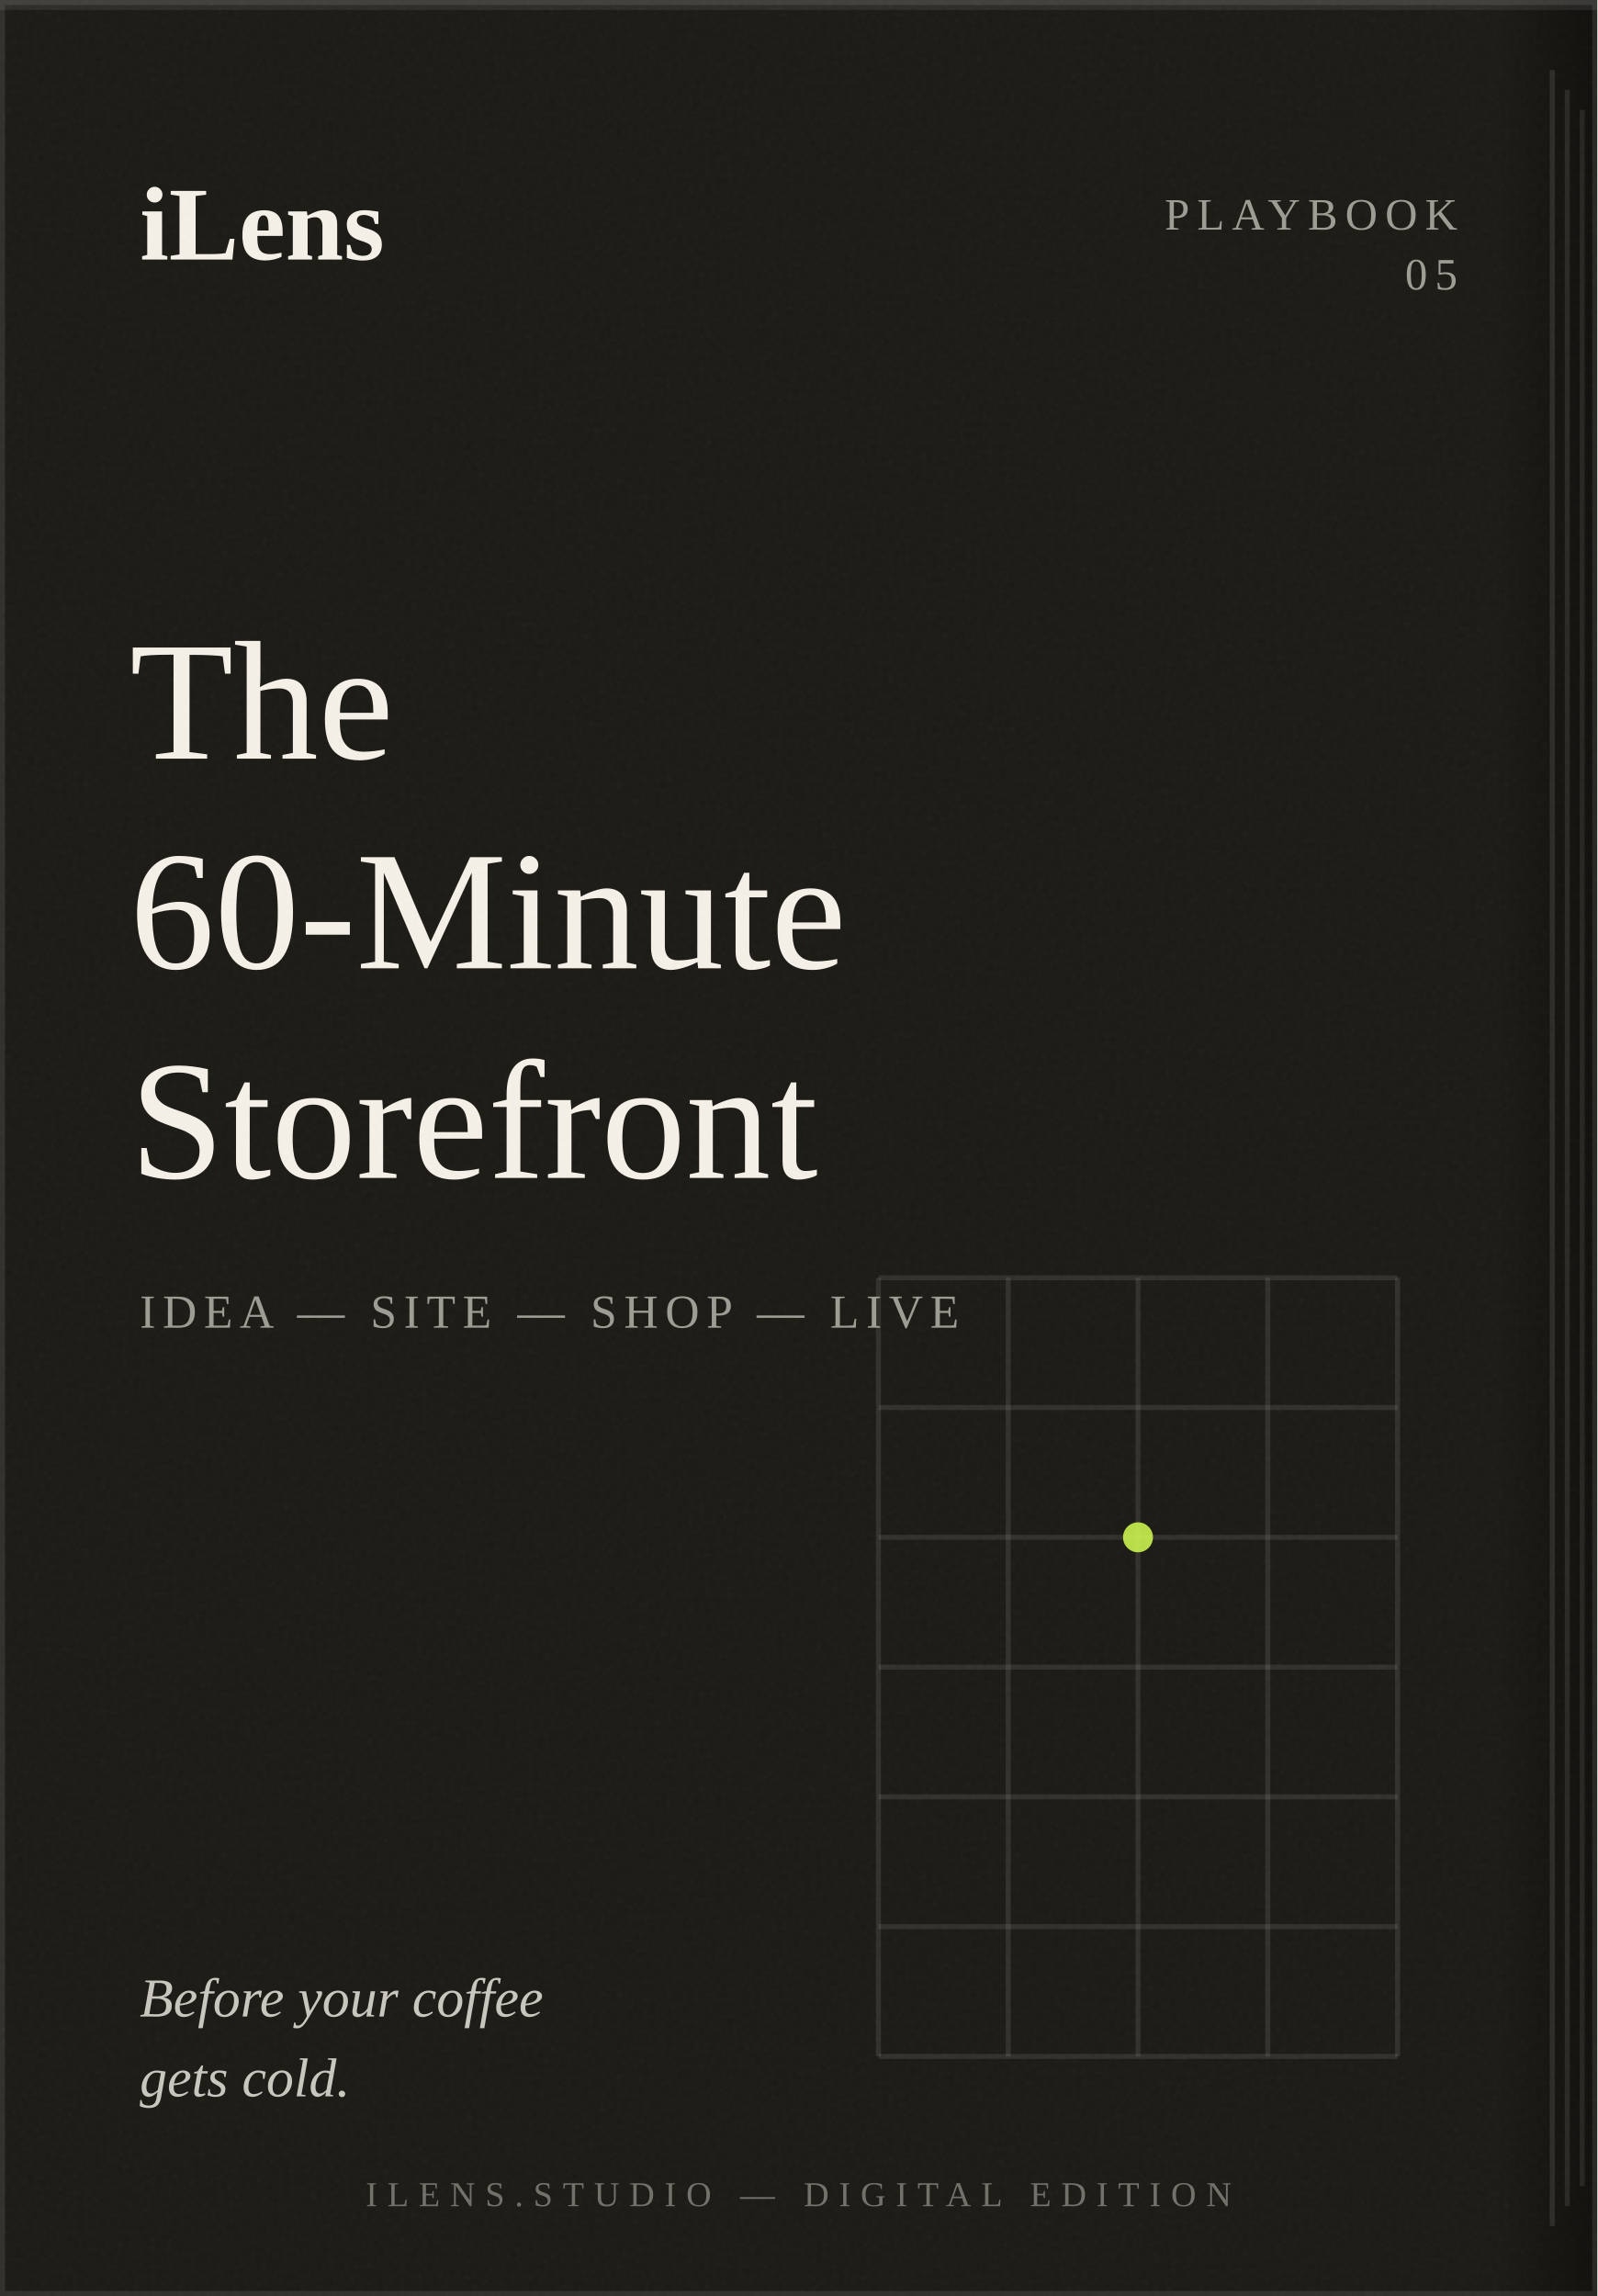
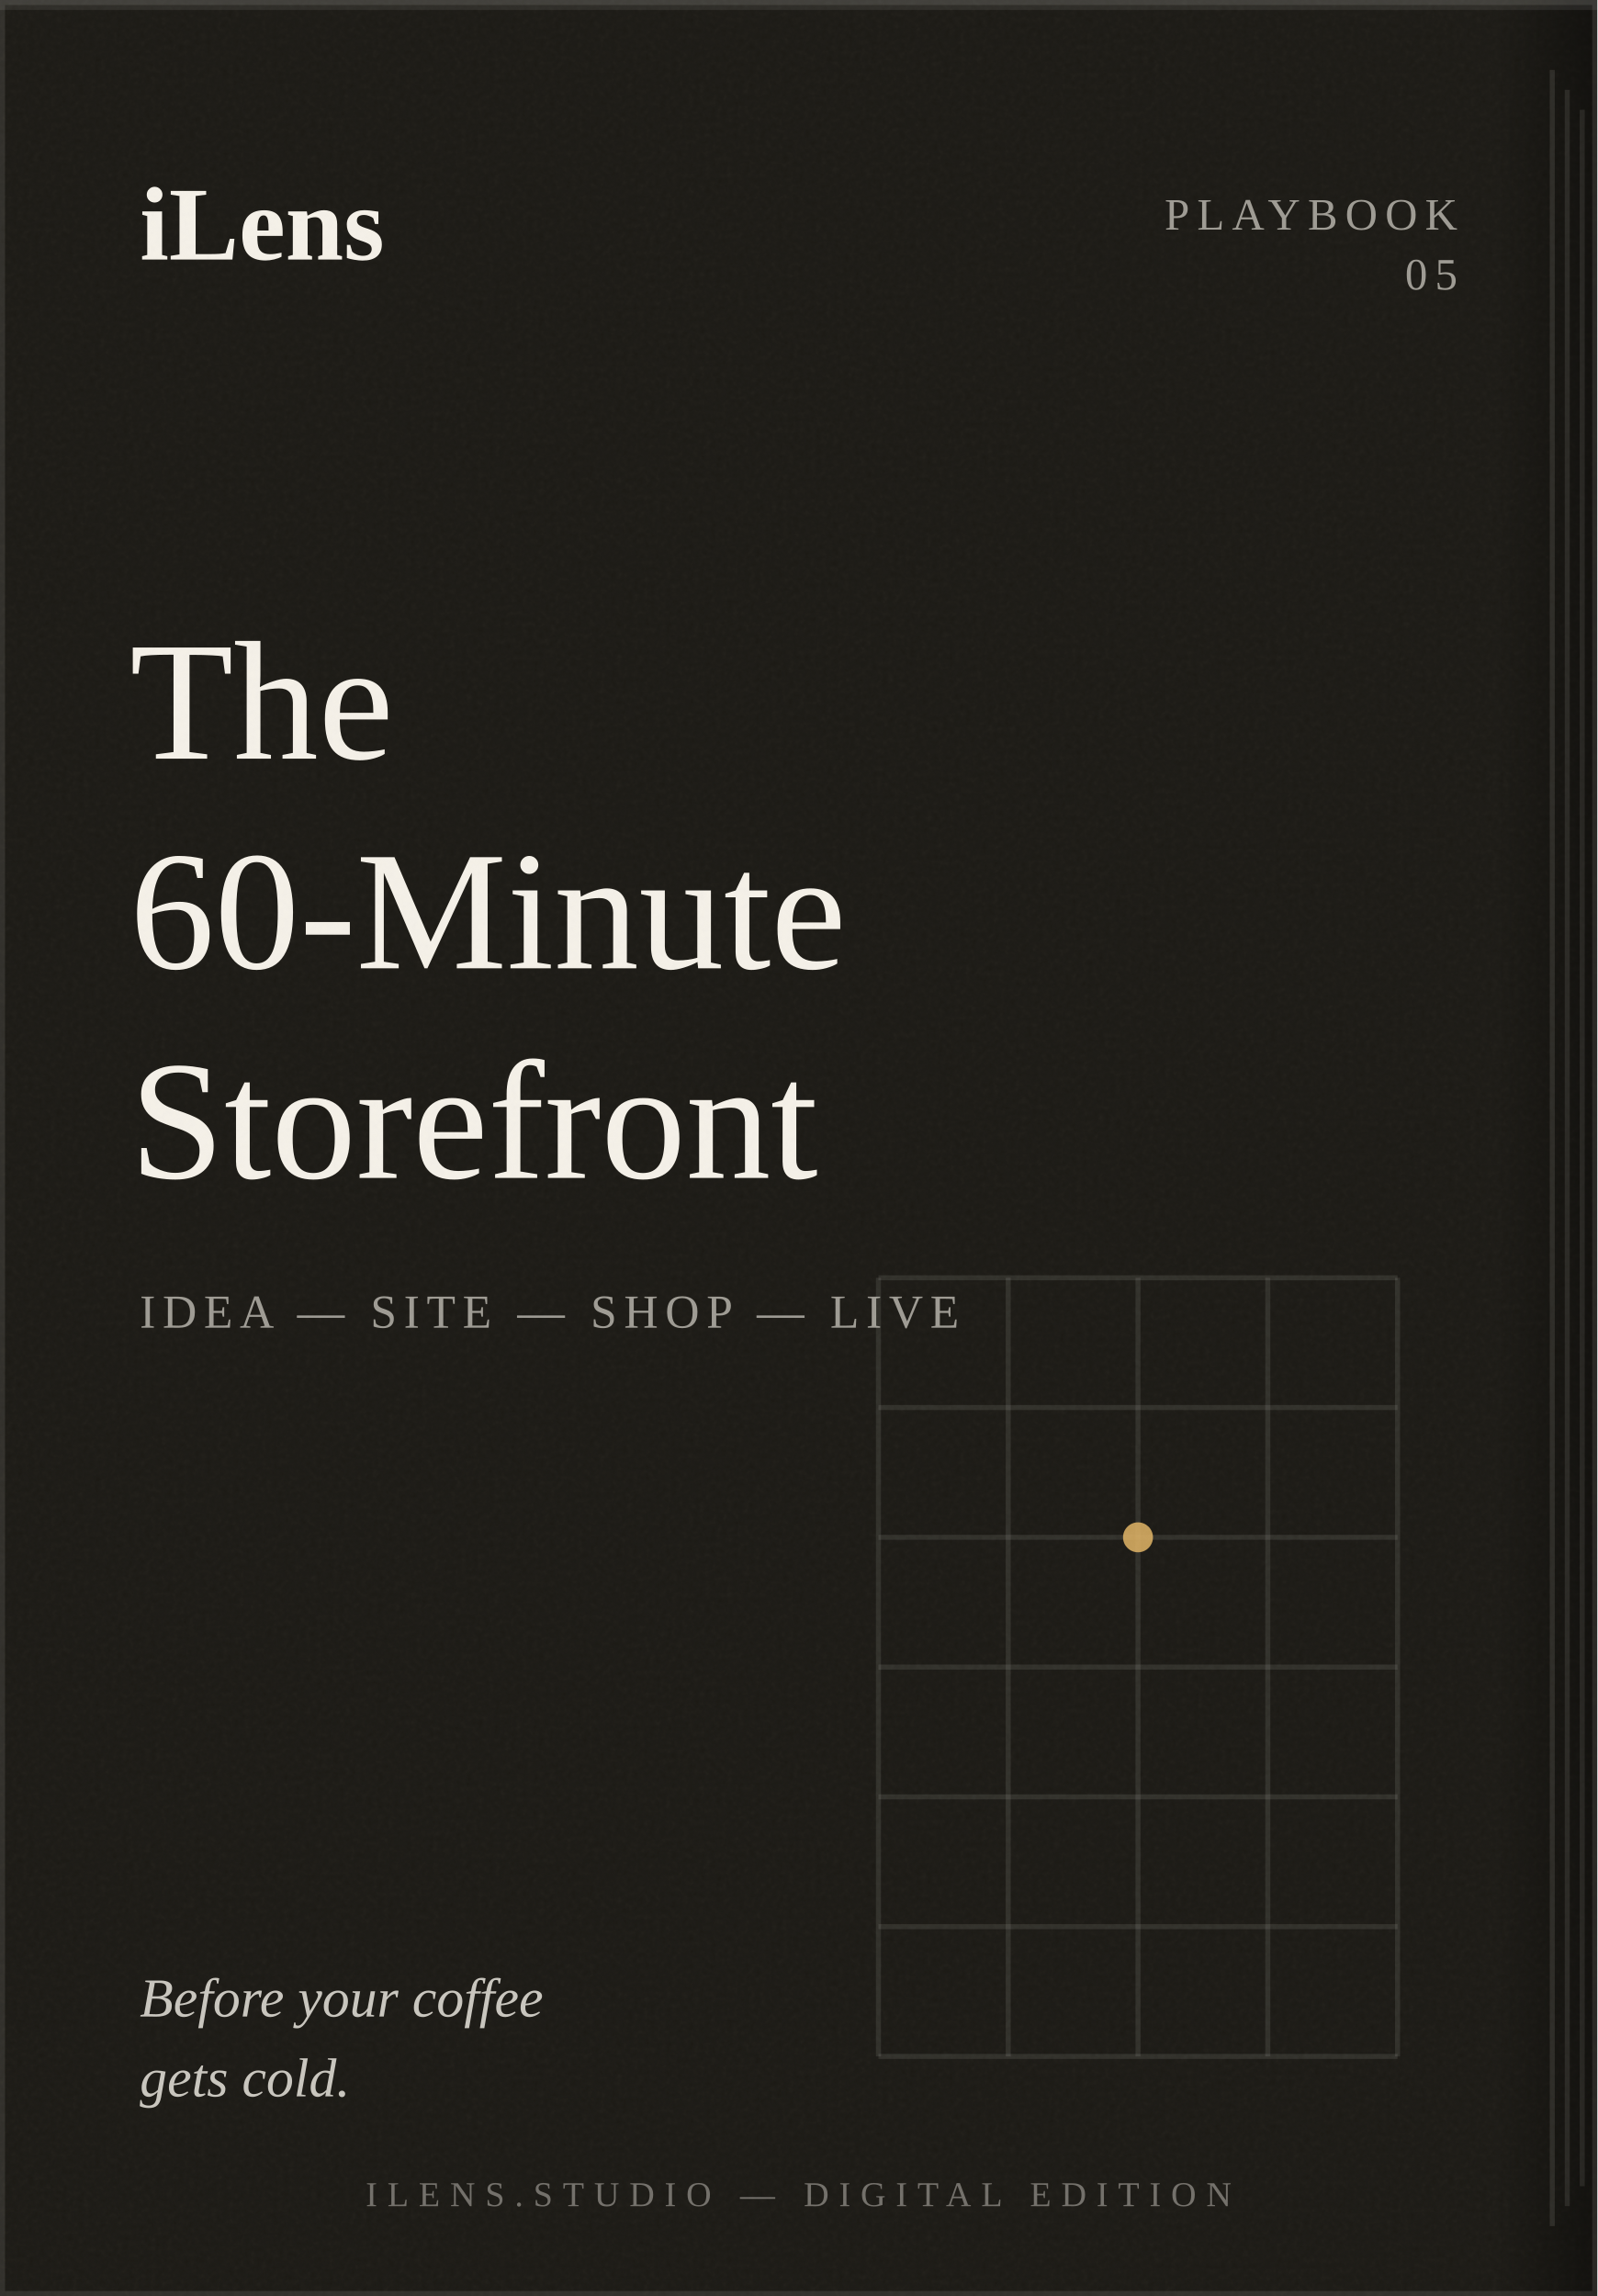
<svg xmlns="http://www.w3.org/2000/svg" viewBox="0 0 320 460" role="img" aria-label="The 60-Minute Storefront cover">
  <defs>
    <filter id="grain5">
      <feTurbulence type="fractalNoise" baseFrequency="0.9" numOctaves="2" stitchTiles="stitch" result="n" />
      <feColorMatrix in="n" type="saturate" values="0" />
    </filter>
    <linearGradient id="spine5" x1="0" y1="0" x2="1" y2="0">
      <stop offset="0.94" stop-color="#000000" stop-opacity="0" />
      <stop offset="1" stop-color="#000000" stop-opacity="0.35" />
    </linearGradient>
  </defs>
  <rect width="320" height="460" fill="#1B1914" />
  <g stroke="#F5F1E8" stroke-opacity="0.1" stroke-width="1">
    <line x1="176" y1="256" x2="176" y2="412" />
    <line x1="202" y1="256" x2="202" y2="412" />
    <line x1="228" y1="256" x2="228" y2="412" />
    <line x1="254" y1="256" x2="254" y2="412" />
    <line x1="280" y1="256" x2="280" y2="412" />
    <line x1="176" y1="256" x2="280" y2="256" />
    <line x1="176" y1="282" x2="280" y2="282" />
    <line x1="176" y1="308" x2="280" y2="308" />
    <line x1="176" y1="334" x2="280" y2="334" />
    <line x1="176" y1="360" x2="280" y2="360" />
    <line x1="176" y1="386" x2="280" y2="386" />
    <line x1="176" y1="412" x2="280" y2="412" />
  </g>
-   <circle cx="228" cy="308" r="3" fill="#D4FF4F" fill-opacity="0.85" />
+   <circle cx="228" cy="308" r="3" fill="#E2B464" fill-opacity="0.85" />
  <g font-family="Georgia, 'Iowan Old Style', 'Times New Roman', serif">
    <text x="28" y="52" font-size="21" font-weight="700" fill="#F5F1E8">iLens</text>
    <text x="292" y="46" font-size="9" letter-spacing="1.5" fill="#F5F1E8" fill-opacity="0.6" text-anchor="end">PLAYBOOK</text>
    <text x="292" y="58" font-size="9" letter-spacing="1.5" fill="#F5F1E8" fill-opacity="0.6" text-anchor="end">05</text>
    <text x="26" y="152" font-size="34" fill="#F5F1E8">The</text>
    <text x="26" y="194" font-size="34" fill="#F5F1E8">60-Minute</text>
    <text x="26" y="236" font-size="34" fill="#F5F1E8">Storefront</text>
    <text x="28" y="266" font-size="9.5" letter-spacing="1.4" fill="#F5F1E8" fill-opacity="0.6">IDEA — SITE — SHOP — LIVE</text>
    <text x="28" y="404" font-size="11" font-style="italic" fill="#F5F1E8" fill-opacity="0.8">Before your coffee</text>
    <text x="28" y="420" font-size="11" font-style="italic" fill="#F5F1E8" fill-opacity="0.8">gets cold.</text>
    <text x="160" y="442" font-size="7" letter-spacing="2" fill="#F5F1E8" fill-opacity="0.4" text-anchor="middle">ILENS.STUDIO — DIGITAL EDITION</text>
  </g>
  <g stroke="#F5F1E8" stroke-opacity="0.14">
    <line x1="311" y1="14" x2="311" y2="446" />
    <line x1="314" y1="18" x2="314" y2="442" />
    <line x1="317" y1="22" x2="317" y2="438" />
  </g>
  <rect width="320" height="460" filter="url(#grain5)" opacity="0.05" />
  <rect width="320" height="460" fill="url(#spine5)" />
  <rect width="320" height="2" fill="#FFFFFF" opacity="0.08" />
  <rect x="0.5" y="0.5" width="319" height="459" fill="none" stroke="#F5F1E8" stroke-opacity="0.1" />
</svg>
